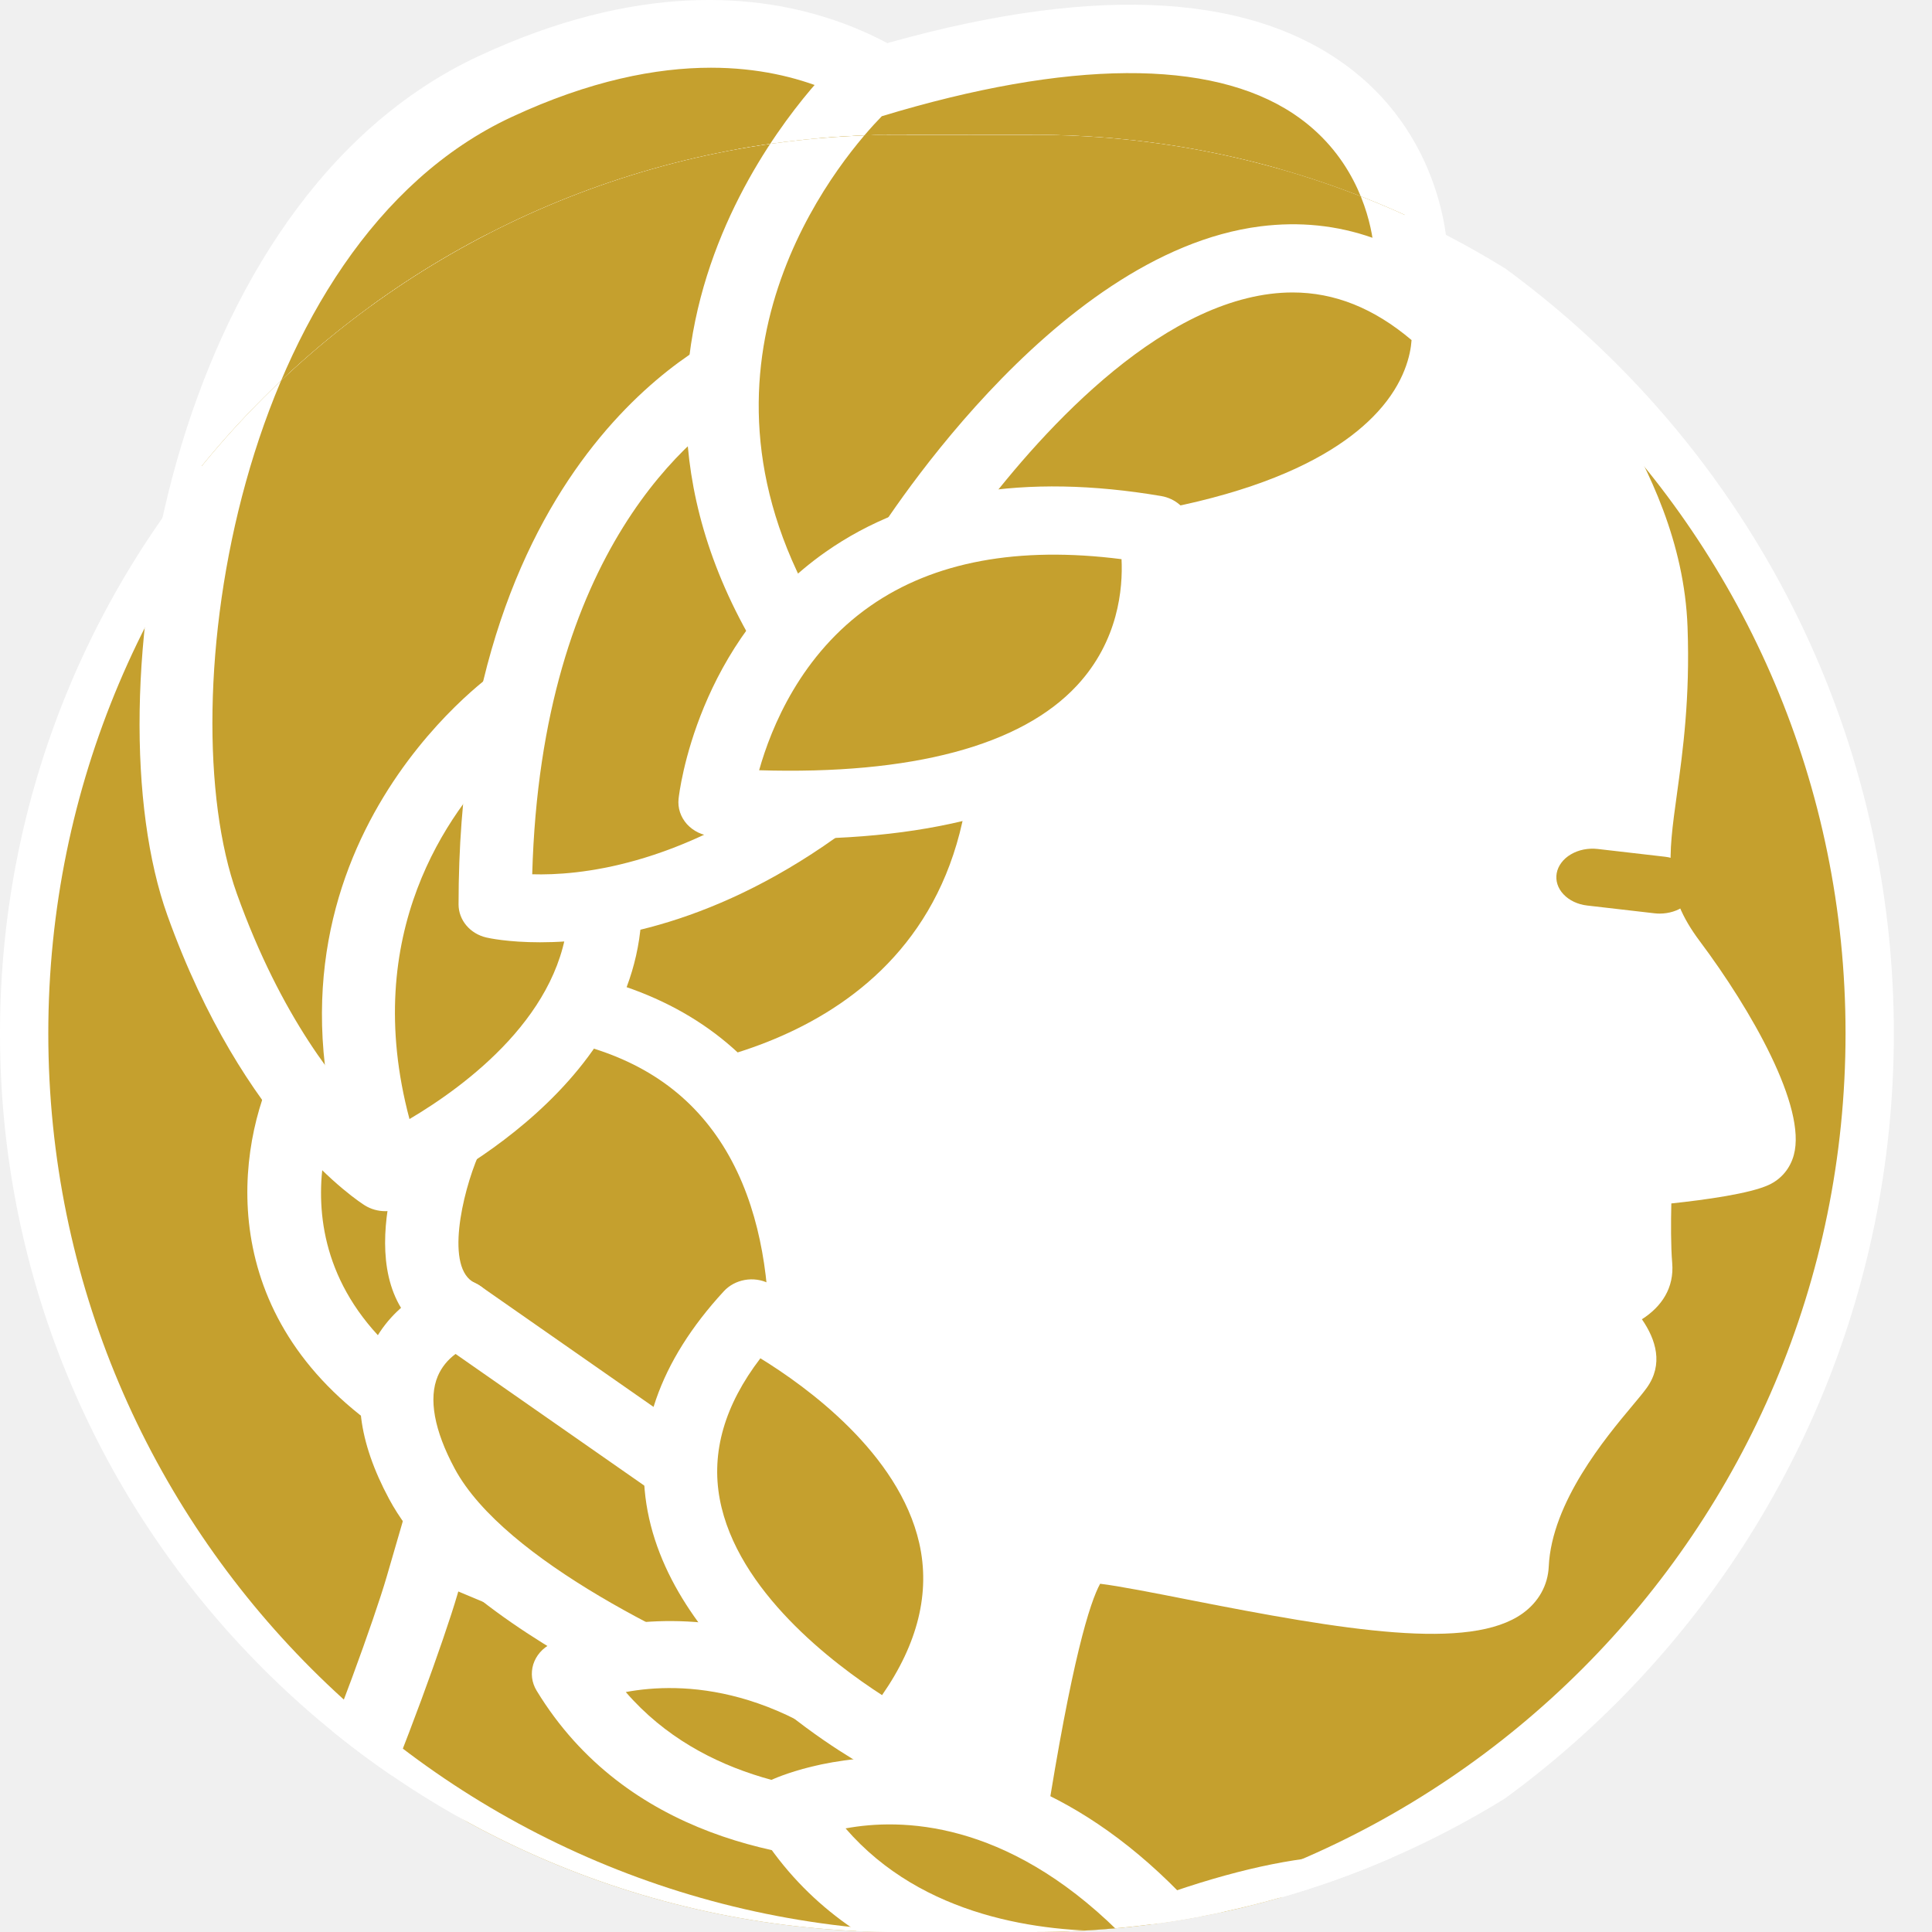
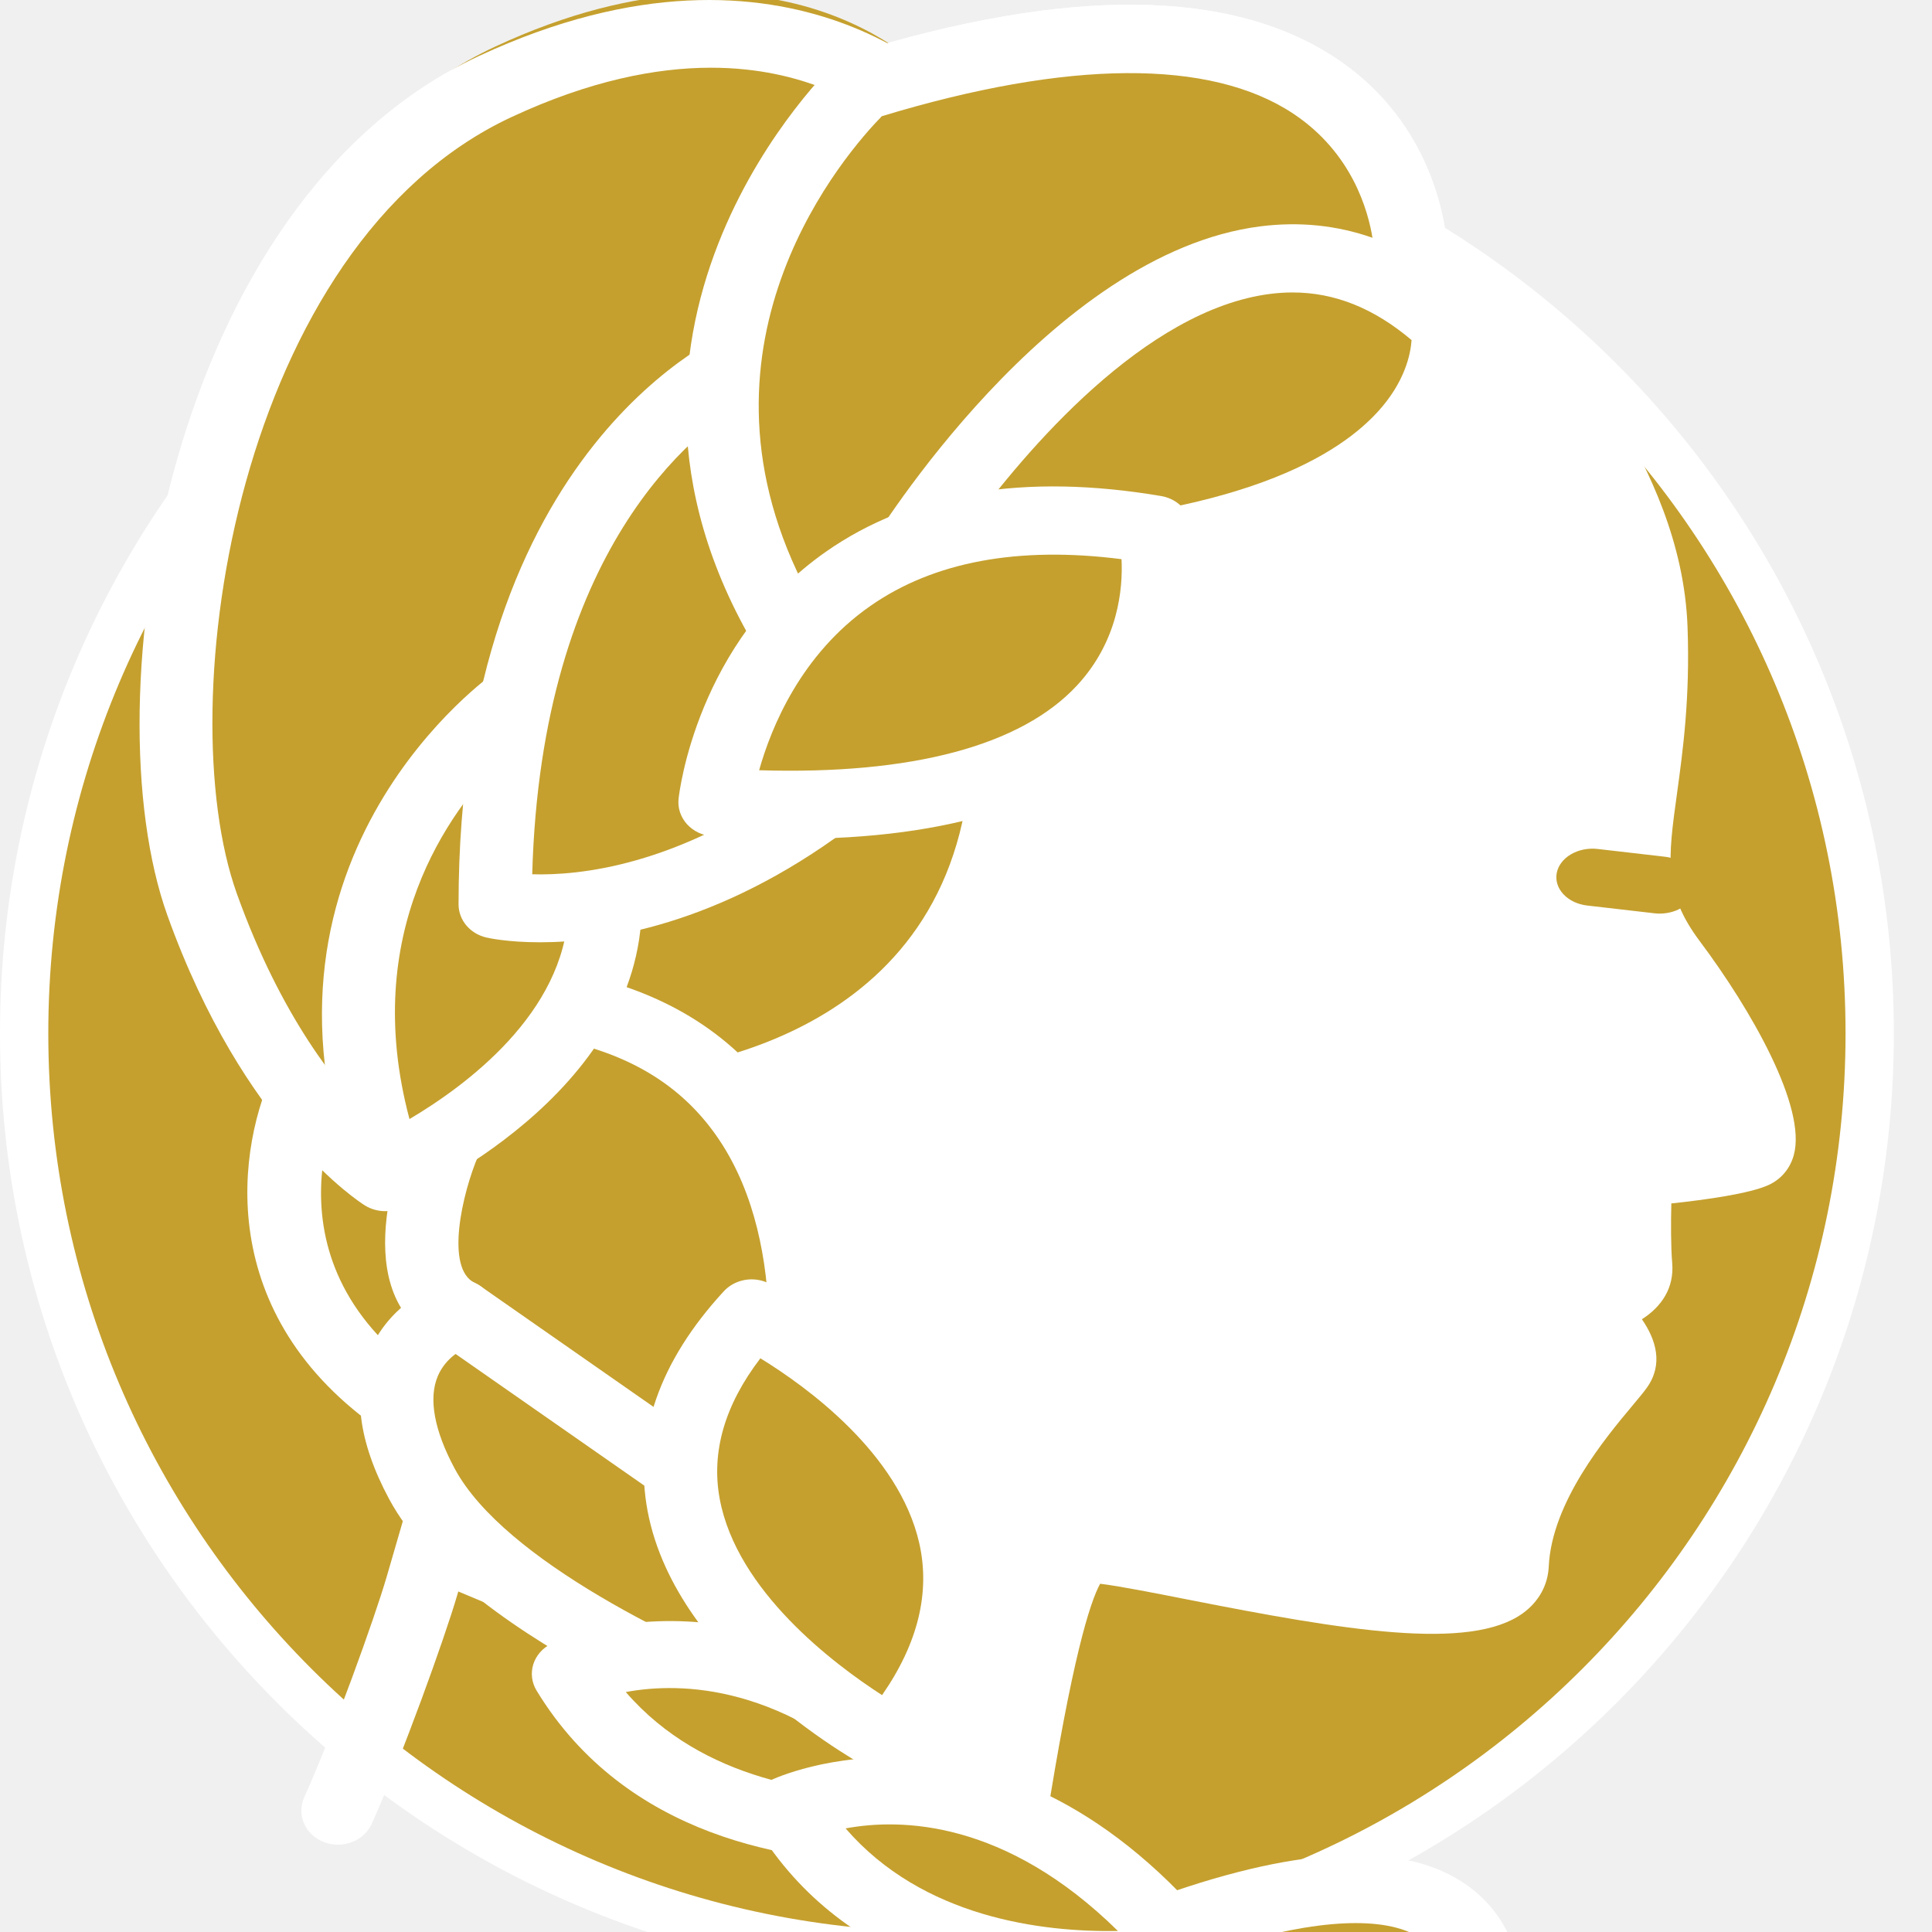
<svg xmlns="http://www.w3.org/2000/svg" width="40" height="40" viewBox="0 0 40 40" fill="none">
  <path d="M12.528 22.96C12.528 22.96 20.872 22.96 20.872 15.198C20.872 7.436 7.977 17.315 12.528 22.96Z" fill="#C5A02E" />
  <path d="M12.528 23.665C12.41 23.665 12.294 23.64 12.189 23.591C12.084 23.542 11.992 23.471 11.921 23.383C10.203 21.251 10.471 18.285 12.639 15.449C14.383 13.168 17.429 11.099 19.634 11.754C20.545 12.024 21.63 12.841 21.63 15.198C21.63 23.568 12.619 23.665 12.528 23.665ZM18.75 13.042C17.514 13.042 15.446 14.213 13.876 16.267C13.241 17.097 11.368 19.898 12.916 22.238C14.482 22.128 20.113 21.311 20.113 15.198C20.113 14.367 19.951 13.329 19.173 13.098C19.046 13.061 18.904 13.042 18.75 13.042Z" fill="white" />
  <path d="M33.198 18.794C33.162 18.794 33.125 18.791 33.088 18.786L31.674 18.595C31.475 18.568 31.296 18.468 31.175 18.318C31.055 18.168 31.004 17.98 31.033 17.795C31.047 17.703 31.081 17.615 31.132 17.535C31.183 17.455 31.25 17.386 31.33 17.331C31.41 17.275 31.501 17.235 31.597 17.212C31.694 17.189 31.794 17.185 31.893 17.198L33.307 17.39C33.496 17.416 33.668 17.507 33.788 17.646C33.908 17.785 33.967 17.961 33.953 18.139C33.939 18.316 33.854 18.482 33.714 18.604C33.574 18.725 33.39 18.793 33.198 18.794Z" fill="white" />
  <path d="M6.46 22.254C6.46 22.254 4.184 26.488 8.735 29.31L12.528 32.132L16.32 30.721C16.32 30.721 18.596 22.254 11.769 20.843C4.942 19.432 6.46 22.254 6.46 22.254Z" fill="#C5A02E" />
  <path d="M12.528 32.838C12.355 32.838 12.188 32.783 12.054 32.683L8.261 29.861C4.487 27.523 4.837 23.998 5.641 22.222C5.51 21.774 5.489 21.141 5.936 20.609C6.763 19.623 8.669 19.479 11.934 20.154C13.819 20.544 15.251 21.458 16.19 22.871C18.317 26.073 17.109 30.697 17.056 30.892C17.027 31.001 16.971 31.101 16.892 31.185C16.813 31.27 16.713 31.335 16.602 31.376L12.809 32.788C12.718 32.821 12.623 32.838 12.528 32.838ZM7.139 22.568C7.054 22.73 5.241 26.295 9.156 28.723L12.656 31.325L15.662 30.206C15.88 29.143 16.388 25.849 14.897 23.609C14.171 22.519 13.094 21.84 11.605 21.532C7.876 20.761 7.2 21.399 7.134 21.474C6.997 21.634 7.141 21.944 7.143 21.948C7.24 22.141 7.241 22.376 7.139 22.568Z" fill="white" />
  <path d="M9.494 27.193C9.494 27.193 7.218 27.899 8.735 30.721C10.252 33.544 16.32 35.66 16.32 35.66C16.32 35.66 18.596 33.544 15.562 31.427L9.494 27.193Z" fill="#C5A02E" />
  <path d="M16.32 36.366C16.231 36.366 16.141 36.351 16.054 36.321C15.795 36.23 9.689 34.072 8.057 31.037C7.415 29.842 7.285 28.798 7.67 27.933C8.131 26.897 9.14 26.559 9.254 26.524C9.37 26.488 9.494 26.478 9.615 26.497C9.736 26.515 9.85 26.56 9.949 26.629L16.017 30.862C17.182 31.675 17.812 32.604 17.89 33.623C18.001 35.077 16.903 36.116 16.857 36.159C16.786 36.225 16.703 36.277 16.611 36.312C16.519 36.348 16.42 36.366 16.32 36.366ZM9.432 28.032C9.269 28.152 9.142 28.309 9.065 28.489C8.868 28.952 8.988 29.614 9.414 30.405C10.44 32.316 14.174 34.074 16.064 34.806C16.234 34.542 16.413 34.151 16.376 33.712C16.326 33.123 15.899 32.544 15.107 31.991L9.432 28.032Z" fill="white" />
  <path d="M20.113 37.741C20.113 37.741 14.272 38.77 11.769 34.656C11.769 34.656 15.941 32.598 20.113 37.741Z" fill="#C5A02E" />
  <path d="M18.476 38.566C16.382 38.566 12.964 38.052 11.11 35.003C11.06 34.921 11.028 34.83 11.016 34.736C11.005 34.643 11.013 34.548 11.041 34.457C11.07 34.367 11.117 34.283 11.181 34.209C11.245 34.136 11.325 34.076 11.414 34.032C11.462 34.008 16.21 31.758 20.718 37.316C20.796 37.412 20.847 37.524 20.864 37.643C20.882 37.762 20.867 37.883 20.821 37.995C20.774 38.108 20.698 38.207 20.599 38.283C20.5 38.36 20.381 38.412 20.254 38.434C20.17 38.449 19.473 38.566 18.476 38.566ZM12.956 35.032C14.554 36.88 17.008 37.178 18.596 37.157C16.257 34.855 14.098 34.82 12.956 35.032Z" fill="white" />
  <path d="M19.355 2.497C19.355 2.497 16.321 -1.031 10.252 1.792C4.184 4.614 2.667 14.492 4.184 18.726C5.701 22.96 7.977 24.371 7.977 24.371L19.355 2.497Z" fill="#C5A02E" />
  <path d="M7.977 25.076C7.827 25.076 7.681 25.035 7.556 24.958C7.455 24.895 5.046 23.362 3.465 18.949C1.87 14.497 3.455 4.165 9.914 1.16C16.453 -1.883 19.913 2.017 19.948 2.057C20.037 2.161 20.093 2.286 20.109 2.418C20.125 2.551 20.1 2.685 20.038 2.804L8.66 24.678C8.598 24.797 8.501 24.898 8.38 24.969C8.259 25.039 8.12 25.076 7.977 25.076ZM14.72 1.402C13.588 1.402 12.213 1.668 10.592 2.423C4.922 5.06 3.492 14.561 4.904 18.503C5.821 21.061 7.004 22.513 7.731 23.224L18.439 2.637C17.893 2.186 16.662 1.402 14.72 1.402Z" fill="white" />
  <path d="M10.693 14.492C10.693 14.492 5.742 17.873 8.017 24.223C8.017 24.223 12.528 22.254 12.528 18.726L10.693 14.492Z" fill="#C5A02E" />
  <path d="M8.018 24.929C7.859 24.929 7.704 24.882 7.574 24.796C7.445 24.709 7.349 24.587 7.299 24.447C4.876 17.686 10.19 13.96 10.244 13.924C10.337 13.86 10.445 13.818 10.558 13.799C10.672 13.779 10.789 13.785 10.9 13.814C11.011 13.843 11.114 13.896 11.2 13.968C11.286 14.04 11.353 14.129 11.396 14.229L13.232 18.462C13.268 18.546 13.287 18.635 13.287 18.726C13.287 22.657 8.542 24.774 8.34 24.862C8.239 24.906 8.129 24.929 8.018 24.929ZM10.399 15.701C9.29 16.806 7.451 19.32 8.478 23.169C9.638 22.484 11.685 20.978 11.767 18.857L10.399 15.701Z" fill="white" />
  <path d="M15.562 27.193C15.562 27.193 22.871 30.8 18.458 36.052C18.458 36.052 11.011 32.132 15.562 27.193Z" fill="#C5A02E" />
  <path d="M18.458 36.758C18.327 36.758 18.198 36.727 18.085 36.666C17.919 36.579 14.013 34.49 13.409 31.285C13.114 29.721 13.644 28.19 14.986 26.734C15.098 26.612 15.252 26.53 15.421 26.5C15.59 26.47 15.765 26.495 15.918 26.57C16.075 26.648 19.797 28.516 20.515 31.648C20.885 33.266 20.394 34.894 19.056 36.487C18.985 36.572 18.894 36.64 18.791 36.687C18.687 36.734 18.573 36.758 18.458 36.758ZM15.743 28.122C15.003 29.089 14.72 30.067 14.902 31.038C15.258 32.941 17.26 34.449 18.262 35.096C19.005 34.027 19.264 32.97 19.032 31.948C18.609 30.086 16.692 28.705 15.743 28.122Z" fill="white" />
  <path d="M15.562 7.436C15.562 7.436 10.252 9.553 10.252 18.726C10.252 18.726 13.286 19.432 17.079 16.609L19.354 10.259L15.562 7.436Z" fill="#C5A02E" />
  <path d="M11.18 19.509C10.515 19.509 10.115 19.421 10.069 19.41C9.905 19.372 9.759 19.284 9.655 19.16C9.551 19.036 9.494 18.883 9.494 18.726C9.494 9.197 15.028 6.881 15.264 6.788C15.39 6.737 15.528 6.72 15.665 6.737C15.801 6.754 15.929 6.805 16.036 6.885L19.829 9.708C19.95 9.798 20.039 9.92 20.082 10.059C20.126 10.197 20.123 10.345 20.074 10.482L17.799 16.832C17.753 16.961 17.668 17.075 17.553 17.16C14.865 19.16 12.501 19.509 11.18 19.509ZM11.019 18.101C11.98 18.129 13.995 17.937 16.432 16.185L18.468 10.502L15.482 8.28C14.363 8.936 11.205 11.373 11.019 18.101Z" fill="white" />
  <path d="M17.837 1.792C17.837 1.792 12.528 6.731 16.32 13.081L29.215 5.32C29.215 5.32 29.215 -1.736 17.837 1.792Z" fill="#C5A02E" />
  <path d="M16.32 13.787C16.185 13.787 16.052 13.753 15.936 13.689C15.819 13.626 15.723 13.534 15.657 13.424C11.634 6.686 17.244 1.346 17.301 1.293C17.384 1.215 17.486 1.157 17.597 1.122C22.105 -0.276 25.497 -0.244 27.677 1.218C29.948 2.74 29.974 5.215 29.974 5.32C29.974 5.437 29.942 5.553 29.881 5.657C29.821 5.76 29.733 5.848 29.627 5.912L16.732 13.673C16.61 13.748 16.466 13.787 16.32 13.787ZM18.257 2.406C17.544 3.134 14.099 7.036 16.614 12.064L28.421 4.957C28.329 4.36 27.992 3.16 26.774 2.352C25.062 1.216 22.119 1.235 18.257 2.406Z" fill="white" />
  <path d="M29.974 6.731C29.974 6.731 30.831 11.694 18.645 11.682C18.645 11.682 24.664 1.792 29.974 6.731Z" fill="#C5A02E" />
  <path d="M18.688 12.388C18.402 12.391 18.132 12.266 17.989 12.037C17.922 11.931 17.887 11.81 17.886 11.686C17.886 11.563 17.919 11.442 17.985 11.335C18.136 11.086 21.742 5.237 26.096 4.686C27.711 4.483 29.188 5.003 30.51 6.232C30.622 6.337 30.697 6.472 30.722 6.619C30.733 6.677 30.953 8.053 29.675 9.446C27.885 11.398 24.188 12.388 18.688 12.388ZM26.761 6.054C26.61 6.054 26.457 6.065 26.303 6.084C23.699 6.412 21.228 9.332 20.041 10.955C25.332 10.778 27.575 9.563 28.521 8.53C29.085 7.916 29.204 7.335 29.225 7.041C28.443 6.38 27.631 6.054 26.761 6.054Z" fill="white" />
  <path d="M23.906 10.964C23.906 10.964 25.423 17.315 14.803 16.609C14.803 16.609 15.562 9.553 23.906 10.964Z" fill="#C5A02E" />
  <path d="M16.381 17.369C15.86 17.369 15.316 17.351 14.749 17.313C14.648 17.306 14.55 17.281 14.459 17.238C14.369 17.195 14.289 17.136 14.223 17.064C14.158 16.991 14.109 16.908 14.079 16.818C14.049 16.727 14.039 16.633 14.049 16.539C14.063 16.407 14.426 13.296 17.098 11.424C18.875 10.179 21.212 9.79 24.041 10.27C24.188 10.295 24.324 10.359 24.432 10.456C24.539 10.552 24.614 10.676 24.646 10.811C24.669 10.909 25.197 13.226 23.448 15.113C22.058 16.613 19.684 17.369 16.381 17.369ZM15.717 15.947C18.87 16.043 21.14 15.442 22.299 14.191C23.158 13.265 23.25 12.178 23.22 11.577C21.081 11.304 19.334 11.629 18.022 12.543C16.584 13.545 15.968 15.055 15.717 15.947Z" fill="white" />
  <path d="M9.199 23.66C9.199 23.66 7.977 26.487 9.494 27.193L9.199 23.66Z" fill="#C5A02E" />
  <path d="M9.493 27.899C9.376 27.899 9.26 27.873 9.155 27.824C7.073 26.856 8.344 23.749 8.495 23.398C8.533 23.311 8.587 23.233 8.657 23.167C8.727 23.101 8.81 23.048 8.901 23.012C8.993 22.975 9.091 22.956 9.191 22.955C9.29 22.954 9.389 22.971 9.481 23.006C9.668 23.076 9.817 23.212 9.896 23.383C9.975 23.555 9.978 23.749 9.904 23.923C9.57 24.7 9.207 26.271 9.833 26.562C9.986 26.633 10.109 26.75 10.181 26.894C10.254 27.038 10.272 27.201 10.233 27.356C10.193 27.511 10.099 27.648 9.965 27.747C9.83 27.846 9.664 27.899 9.493 27.899Z" fill="white" />
-   <g clip-path="url(#clip0_4125_810)">
+   <g clipPath="url(#clip0_4125_810)">
    <circle cx="19.605" cy="21.395" r="19.105" fill="#C5A02E" stroke="white" />
    <path d="M20.894 37.727C21.233 35.562 21.794 32.275 22.459 32.085C23.207 31.871 31.222 34.278 31.307 32.406C31.393 30.533 33.119 28.822 33.464 28.34C33.809 27.859 32.659 27.003 32.659 27.003C32.659 27.003 33.924 26.896 33.865 26.201C33.806 25.505 33.865 24.275 33.865 24.275C33.865 24.275 35.822 24.115 36.282 23.901C36.742 23.687 36.052 21.868 34.57 19.889C33.088 17.91 34.315 16.745 34.181 13.01C34.124 11.418 33.473 10.075 32.83 8.969C31.945 7.447 30.57 6.228 28.957 5.369C24.793 3.15 12.66 -0.565 7.896 6.039C3.261 12.464 4.942 19.432 7.88 22.594C10.901 25.847 9.942 28.688 8.735 32.838C8.484 33.703 9.85 31.441 9.222 32.838" fill="white" />
    <path d="M20.895 38.432C20.786 38.432 20.678 38.411 20.579 38.368C20.48 38.326 20.392 38.265 20.321 38.188C20.249 38.112 20.197 38.022 20.166 37.925C20.136 37.827 20.128 37.725 20.143 37.625C20.927 32.625 21.443 31.637 22.237 31.41C22.634 31.296 23.191 31.397 24.89 31.733C26.256 32.002 29.836 32.707 30.552 32.315C30.661 30.55 31.965 28.994 32.595 28.241C32.643 28.184 32.686 28.133 32.724 28.087C32.622 27.939 32.393 27.709 32.185 27.554C32.067 27.466 31.98 27.347 31.935 27.213C31.89 27.079 31.889 26.935 31.932 26.8C31.976 26.665 32.062 26.546 32.179 26.457C32.296 26.368 32.439 26.313 32.59 26.3C32.768 26.284 32.992 26.223 33.102 26.166C33.051 25.429 33.105 24.293 33.107 24.244C33.115 24.073 33.19 23.91 33.317 23.787C33.444 23.664 33.615 23.587 33.798 23.572C34.434 23.52 35.193 23.429 35.632 23.346C35.503 22.825 34.989 21.685 33.947 20.292C32.858 18.838 33.017 17.691 33.217 16.238C33.337 15.371 33.471 14.389 33.423 13.033C33.371 11.568 32.757 10.326 32.163 9.304C31.383 7.964 30.145 6.815 28.58 5.981C24.775 3.953 12.954 0.295 8.526 6.432C3.859 12.902 6.005 19.496 8.454 22.133C11.642 25.567 10.733 28.684 9.581 32.632L9.467 33.023C9.208 33.911 8.332 36.345 7.697 37.759C7.619 37.931 7.471 38.068 7.285 38.139C7.099 38.21 6.89 38.21 6.705 38.138C6.613 38.102 6.529 38.05 6.459 37.984C6.389 37.919 6.333 37.841 6.295 37.755C6.258 37.669 6.238 37.577 6.239 37.485C6.239 37.392 6.259 37.3 6.297 37.215C6.91 35.85 7.754 33.507 8.003 32.654L8.117 32.262C9.271 28.308 9.968 25.922 7.306 23.056C3.868 19.355 2.686 11.995 7.267 5.646C12.198 -1.19 24.486 2.173 29.334 4.757C31.144 5.721 32.583 7.062 33.497 8.633C34.135 9.732 34.876 11.219 34.939 12.987C34.992 14.456 34.842 15.544 34.722 16.418C34.532 17.79 34.437 18.479 35.192 19.486C36.259 20.911 37.409 22.926 37.139 23.913C37.063 24.193 36.878 24.413 36.621 24.532C36.233 24.712 35.316 24.84 34.603 24.916C34.594 25.306 34.592 25.803 34.621 26.146C34.665 26.664 34.403 27.052 33.994 27.314C34.285 27.735 34.444 28.246 34.095 28.733C34.031 28.822 33.926 28.95 33.792 29.109C33.252 29.755 32.126 31.098 32.065 32.436C32.047 32.821 31.856 33.164 31.527 33.402C30.434 34.189 27.846 33.759 24.575 33.114C23.932 32.987 23.159 32.835 22.777 32.79C22.567 33.173 22.191 34.345 21.644 37.829C21.618 37.996 21.528 38.15 21.39 38.26C21.252 38.371 21.077 38.432 20.895 38.432Z" fill="white" />
    <path d="M12.528 22.96C12.528 22.96 20.872 22.96 20.872 15.198C20.872 7.436 7.977 17.315 12.528 22.96Z" fill="#C5A02E" />
    <path d="M12.528 23.665C12.41 23.665 12.294 23.64 12.189 23.591C12.083 23.542 11.992 23.471 11.921 23.383C10.203 21.251 10.471 18.285 12.639 15.449C14.383 13.168 17.429 11.099 19.634 11.754C20.544 12.024 21.63 12.841 21.63 15.198C21.63 23.568 12.619 23.665 12.528 23.665ZM18.75 13.042C17.514 13.042 15.446 14.213 13.875 16.267C13.241 17.097 11.368 19.898 12.916 22.238C14.481 22.128 20.113 21.311 20.113 15.198C20.113 14.367 19.95 13.329 19.172 13.098C19.046 13.061 18.904 13.042 18.75 13.042Z" fill="white" />
    <path d="M34.365 18.915C34.33 18.915 34.293 18.913 34.256 18.909L32.862 18.748C32.666 18.726 32.489 18.642 32.371 18.516C32.252 18.391 32.202 18.233 32.23 18.078C32.244 18.001 32.277 17.927 32.328 17.86C32.378 17.793 32.444 17.735 32.523 17.689C32.602 17.642 32.691 17.608 32.787 17.589C32.882 17.57 32.981 17.566 33.078 17.577L34.473 17.738C34.659 17.76 34.829 17.837 34.947 17.953C35.065 18.07 35.123 18.217 35.109 18.366C35.096 18.515 35.011 18.654 34.873 18.756C34.736 18.858 34.554 18.914 34.365 18.915Z" fill="#C5A02E" />
    <path d="M6.46 22.254C6.46 22.254 4.184 26.488 8.735 29.31L12.528 32.133L16.32 30.721C16.32 30.721 18.596 22.254 11.769 20.843C4.942 19.432 6.46 22.254 6.46 22.254Z" fill="#C5A02E" />
    <path d="M12.528 32.838C12.356 32.838 12.188 32.784 12.054 32.683L8.261 29.861C4.487 27.523 4.838 23.998 5.641 22.222C5.51 21.774 5.489 21.141 5.936 20.609C6.763 19.623 8.67 19.479 11.934 20.154C13.819 20.544 15.251 21.458 16.19 22.871C18.318 26.073 17.109 30.697 17.056 30.892C17.027 31.001 16.971 31.101 16.892 31.185C16.813 31.27 16.713 31.335 16.602 31.376L12.809 32.788C12.718 32.822 12.623 32.838 12.528 32.838ZM7.139 22.568C7.054 22.73 5.241 26.295 9.156 28.723L12.656 31.325L15.663 30.206C15.88 29.143 16.389 25.85 14.897 23.609C14.171 22.519 13.095 21.84 11.605 21.532C7.876 20.761 7.2 21.399 7.134 21.475C6.997 21.634 7.141 21.945 7.143 21.948C7.24 22.141 7.241 22.376 7.139 22.568Z" fill="white" />
    <path d="M9.494 27.193C9.494 27.193 7.218 27.899 8.735 30.721C10.252 33.544 16.32 35.661 16.32 35.661C16.32 35.661 18.596 33.544 15.562 31.427L9.494 27.193Z" fill="#C5A02E" />
    <path d="M16.32 36.366C16.231 36.366 16.141 36.351 16.054 36.321C15.795 36.23 9.689 34.072 8.057 31.037C7.415 29.843 7.285 28.798 7.67 27.933C8.132 26.898 9.141 26.559 9.254 26.524C9.37 26.488 9.494 26.478 9.615 26.497C9.736 26.515 9.851 26.56 9.949 26.629L16.017 30.863C17.182 31.675 17.812 32.604 17.89 33.623C18.001 35.077 16.904 36.116 16.857 36.159C16.787 36.225 16.703 36.277 16.611 36.312C16.519 36.348 16.42 36.366 16.32 36.366ZM9.432 28.032C9.269 28.152 9.142 28.309 9.065 28.489C8.868 28.952 8.989 29.615 9.414 30.406C10.441 32.316 14.174 34.075 16.064 34.806C16.234 34.542 16.413 34.152 16.376 33.712C16.326 33.123 15.899 32.544 15.107 31.991L9.432 28.032Z" fill="white" />
    <path d="M20.113 37.741C20.113 37.741 14.272 38.77 11.769 34.656C11.769 34.656 15.941 32.598 20.113 37.741Z" fill="#C5A02E" />
    <path d="M18.476 38.566C16.382 38.566 12.964 38.052 11.11 35.003C11.06 34.921 11.028 34.83 11.016 34.737C11.005 34.643 11.013 34.548 11.041 34.458C11.07 34.367 11.117 34.283 11.181 34.21C11.245 34.136 11.325 34.076 11.414 34.032C11.462 34.009 16.21 31.759 20.718 37.316C20.796 37.412 20.847 37.525 20.864 37.644C20.882 37.762 20.867 37.884 20.821 37.996C20.774 38.108 20.698 38.207 20.599 38.284C20.5 38.36 20.381 38.412 20.254 38.434C20.17 38.449 19.473 38.566 18.476 38.566ZM12.956 35.032C14.554 36.88 17.008 37.178 18.596 37.157C16.257 34.855 14.098 34.82 12.956 35.032Z" fill="white" />
    <path d="M24.664 40.564C24.664 40.564 18.824 41.592 16.321 37.478C16.321 37.478 20.492 35.421 24.664 40.564Z" fill="#C5A02E" />
    <path d="M23.026 41.389C20.933 41.389 17.515 40.874 15.66 37.825C15.611 37.743 15.579 37.653 15.567 37.559C15.555 37.465 15.564 37.37 15.592 37.28C15.621 37.189 15.668 37.105 15.732 37.032C15.796 36.959 15.875 36.898 15.965 36.854C16.013 36.831 20.761 34.581 25.269 40.139C25.347 40.234 25.397 40.347 25.415 40.466C25.433 40.585 25.418 40.706 25.371 40.818C25.325 40.93 25.249 41.029 25.149 41.106C25.05 41.183 24.932 41.235 24.805 41.257C24.721 41.272 24.024 41.389 23.026 41.389ZM17.507 37.855C19.105 39.702 21.568 40.006 23.146 39.979C20.808 37.678 18.648 37.643 17.507 37.855Z" fill="white" />
    <path d="M27.113 41.002C28.913 40.389 30.729 42.066 30.729 42.066C30.729 42.066 31.772 37.366 24.574 39.818C24.574 39.818 25.314 41.615 27.113 41.002Z" fill="#C5A02E" />
    <path d="M30.73 42.772C30.529 42.772 30.337 42.698 30.195 42.567C30.181 42.555 28.697 41.214 27.374 41.665C25.541 42.29 24.271 41.053 23.866 40.07C23.83 39.983 23.813 39.89 23.816 39.796C23.819 39.703 23.842 39.611 23.884 39.526C23.925 39.44 23.985 39.364 24.059 39.3C24.132 39.237 24.219 39.187 24.313 39.155C27.212 38.168 29.294 38.159 30.502 39.129C31.89 40.243 31.491 42.129 31.473 42.209C31.437 42.368 31.344 42.511 31.209 42.613C31.073 42.716 30.904 42.772 30.73 42.772ZM27.94 40.161C28.649 40.161 29.31 40.374 29.852 40.633C29.774 40.471 29.662 40.318 29.506 40.194C28.868 39.688 27.554 39.691 25.754 40.194C26.007 40.389 26.366 40.505 26.852 40.34C27.201 40.221 27.569 40.161 27.94 40.161Z" fill="white" />
    <path d="M19.355 1.67C19.355 1.67 16.321 -1.858 10.252 0.965C4.184 3.787 2.667 13.666 4.184 17.899C5.701 22.133 7.977 23.544 7.977 23.544L19.355 1.67Z" fill="#C5A02E" />
    <path d="M7.977 25.076C7.827 25.076 7.681 25.035 7.556 24.958C7.455 24.895 5.046 23.362 3.465 18.95C1.87 14.497 3.455 4.165 9.913 1.161C16.453 -1.883 19.912 2.017 19.947 2.057C20.037 2.161 20.093 2.286 20.109 2.418C20.125 2.551 20.1 2.685 20.038 2.805L8.66 24.678C8.598 24.798 8.501 24.898 8.38 24.969C8.259 25.039 8.12 25.076 7.977 25.076ZM14.72 1.402C13.587 1.402 12.213 1.668 10.592 2.423C4.922 5.06 3.492 14.561 4.904 18.503C5.821 21.062 7.004 22.513 7.731 23.224L18.439 2.637C17.893 2.186 16.662 1.402 14.72 1.402Z" fill="white" />
    <path d="M10.692 14.492C10.692 14.492 5.742 17.873 8.017 24.223C8.017 24.223 12.528 22.254 12.528 18.726L10.692 14.492Z" fill="#C5A02E" />
    <path d="M8.018 24.929C7.859 24.929 7.703 24.883 7.574 24.796C7.445 24.709 7.349 24.587 7.298 24.447C4.875 17.687 10.19 13.961 10.243 13.924C10.337 13.86 10.444 13.818 10.558 13.799C10.672 13.78 10.789 13.785 10.9 13.814C11.011 13.843 11.114 13.896 11.2 13.968C11.286 14.04 11.353 14.129 11.396 14.229L13.232 18.462C13.268 18.546 13.287 18.636 13.287 18.726C13.287 22.657 8.542 24.774 8.34 24.862C8.239 24.906 8.129 24.929 8.018 24.929ZM10.398 15.701C9.29 16.806 7.451 19.32 8.478 23.169C9.637 22.484 11.685 20.979 11.767 18.857L10.398 15.701Z" fill="white" />
    <path d="M15.562 27.193C15.562 27.193 22.871 30.8 18.458 36.053C18.458 36.053 11.011 32.133 15.562 27.193Z" fill="#C5A02E" />
    <path d="M18.457 36.758C18.327 36.758 18.198 36.727 18.085 36.666C17.919 36.579 14.013 34.49 13.408 31.285C13.114 29.721 13.644 28.19 14.986 26.734C15.098 26.612 15.252 26.53 15.421 26.5C15.59 26.47 15.765 26.495 15.917 26.57C16.075 26.648 19.797 28.516 20.514 31.648C20.885 33.266 20.393 34.894 19.056 36.487C18.985 36.572 18.894 36.64 18.79 36.687C18.687 36.734 18.573 36.758 18.457 36.758ZM15.743 28.122C15.003 29.089 14.72 30.067 14.902 31.038C15.258 32.941 17.26 34.449 18.262 35.096C19.005 34.027 19.264 32.97 19.032 31.948C18.608 30.086 16.692 28.705 15.743 28.122Z" fill="white" />
    <path d="M15.562 7.437C15.562 7.437 10.252 9.553 10.252 18.726C10.252 18.726 13.286 19.432 17.079 16.609L19.354 10.259L15.562 7.437Z" fill="#C5A02E" />
    <path d="M11.18 19.509C10.515 19.509 10.115 19.421 10.069 19.41C9.905 19.372 9.759 19.284 9.655 19.16C9.551 19.036 9.494 18.883 9.494 18.726C9.494 9.197 15.028 6.881 15.264 6.788C15.39 6.737 15.528 6.72 15.665 6.737C15.801 6.754 15.929 6.805 16.036 6.885L19.829 9.708C19.95 9.798 20.039 9.92 20.082 10.059C20.126 10.197 20.123 10.345 20.074 10.482L17.799 16.832C17.753 16.961 17.668 17.075 17.553 17.16C14.865 19.16 12.501 19.509 11.18 19.509ZM11.019 18.101C11.98 18.129 13.995 17.937 16.432 16.186L18.468 10.502L15.482 8.28C14.363 8.936 11.205 11.374 11.019 18.101Z" fill="white" />
    <path d="M17.838 1.792C17.838 1.792 12.528 6.731 16.321 13.081L29.215 5.32C29.215 5.32 29.215 -1.736 17.838 1.792Z" fill="#C5A02E" />
    <path d="M16.32 13.787C16.185 13.787 16.052 13.753 15.936 13.69C15.819 13.626 15.723 13.534 15.657 13.424C11.634 6.686 17.244 1.346 17.301 1.293C17.384 1.215 17.486 1.157 17.597 1.122C22.105 -0.276 25.497 -0.243 27.677 1.218C29.948 2.74 29.974 5.215 29.974 5.32C29.974 5.437 29.942 5.553 29.881 5.657C29.821 5.76 29.733 5.848 29.627 5.912L16.732 13.674C16.61 13.748 16.466 13.787 16.32 13.787ZM18.257 2.406C17.544 3.135 14.099 7.036 16.614 12.064L28.421 4.957C28.329 4.36 27.992 3.16 26.774 2.352C25.062 1.216 22.119 1.235 18.257 2.406Z" fill="white" />
    <path d="M29.974 6.731C29.974 6.731 30.831 11.694 18.645 11.682C18.645 11.682 24.664 1.792 29.974 6.731Z" fill="#C5A02E" />
    <path d="M18.689 12.388C18.403 12.391 18.132 12.266 17.989 12.037C17.923 11.931 17.887 11.81 17.887 11.687C17.886 11.563 17.92 11.442 17.985 11.335C18.136 11.086 21.742 5.237 26.097 4.686C27.711 4.483 29.189 5.003 30.51 6.232C30.623 6.337 30.697 6.473 30.723 6.619C30.733 6.677 30.953 8.053 29.675 9.446C27.886 11.398 24.189 12.388 18.689 12.388ZM26.761 6.055C26.61 6.055 26.458 6.065 26.304 6.084C23.699 6.412 21.228 9.332 20.041 10.955C25.332 10.778 27.575 9.563 28.521 8.53C29.085 7.916 29.205 7.335 29.225 7.041C28.444 6.38 27.632 6.055 26.761 6.055Z" fill="white" />
    <path d="M23.906 10.964C23.906 10.964 25.423 17.315 14.803 16.609C14.803 16.609 15.562 9.553 23.906 10.964Z" fill="#C5A02E" />
    <path d="M16.381 17.369C15.86 17.369 15.316 17.351 14.749 17.313C14.648 17.306 14.55 17.281 14.459 17.238C14.369 17.195 14.289 17.136 14.223 17.064C14.158 16.991 14.109 16.908 14.079 16.818C14.049 16.728 14.039 16.633 14.049 16.539C14.063 16.407 14.426 13.296 17.098 11.424C18.875 10.179 21.212 9.79 24.041 10.27C24.188 10.295 24.324 10.36 24.432 10.456C24.539 10.552 24.614 10.676 24.646 10.811C24.669 10.909 25.197 13.226 23.448 15.113C22.058 16.613 19.684 17.369 16.381 17.369ZM15.717 15.947C18.87 16.043 21.14 15.442 22.299 14.191C23.158 13.265 23.25 12.179 23.22 11.577C21.081 11.304 19.334 11.629 18.022 12.544C16.584 13.545 15.968 15.055 15.717 15.947Z" fill="white" />
    <path d="M9.199 23.661C9.199 23.661 7.977 26.488 9.494 27.193L9.199 23.661Z" fill="#C5A02E" />
    <path d="M9.493 27.899C9.376 27.899 9.26 27.873 9.155 27.825C7.073 26.856 8.344 23.749 8.495 23.398C8.533 23.312 8.587 23.233 8.657 23.167C8.727 23.101 8.81 23.048 8.901 23.012C8.993 22.976 9.091 22.956 9.191 22.955C9.29 22.954 9.389 22.972 9.481 23.006C9.668 23.076 9.817 23.212 9.896 23.384C9.975 23.555 9.978 23.75 9.904 23.923C9.57 24.7 9.207 26.271 9.833 26.562C9.986 26.633 10.109 26.75 10.181 26.894C10.254 27.038 10.272 27.201 10.233 27.356C10.193 27.511 10.099 27.648 9.965 27.747C9.83 27.846 9.664 27.899 9.493 27.899Z" fill="white" />
  </g>
  <defs>
    <clipPath id="clip0_4125_810">
      <rect y="2.791" width="40" height="37.209" rx="18.605" fill="white" />
    </clipPath>
  </defs>
</svg>
